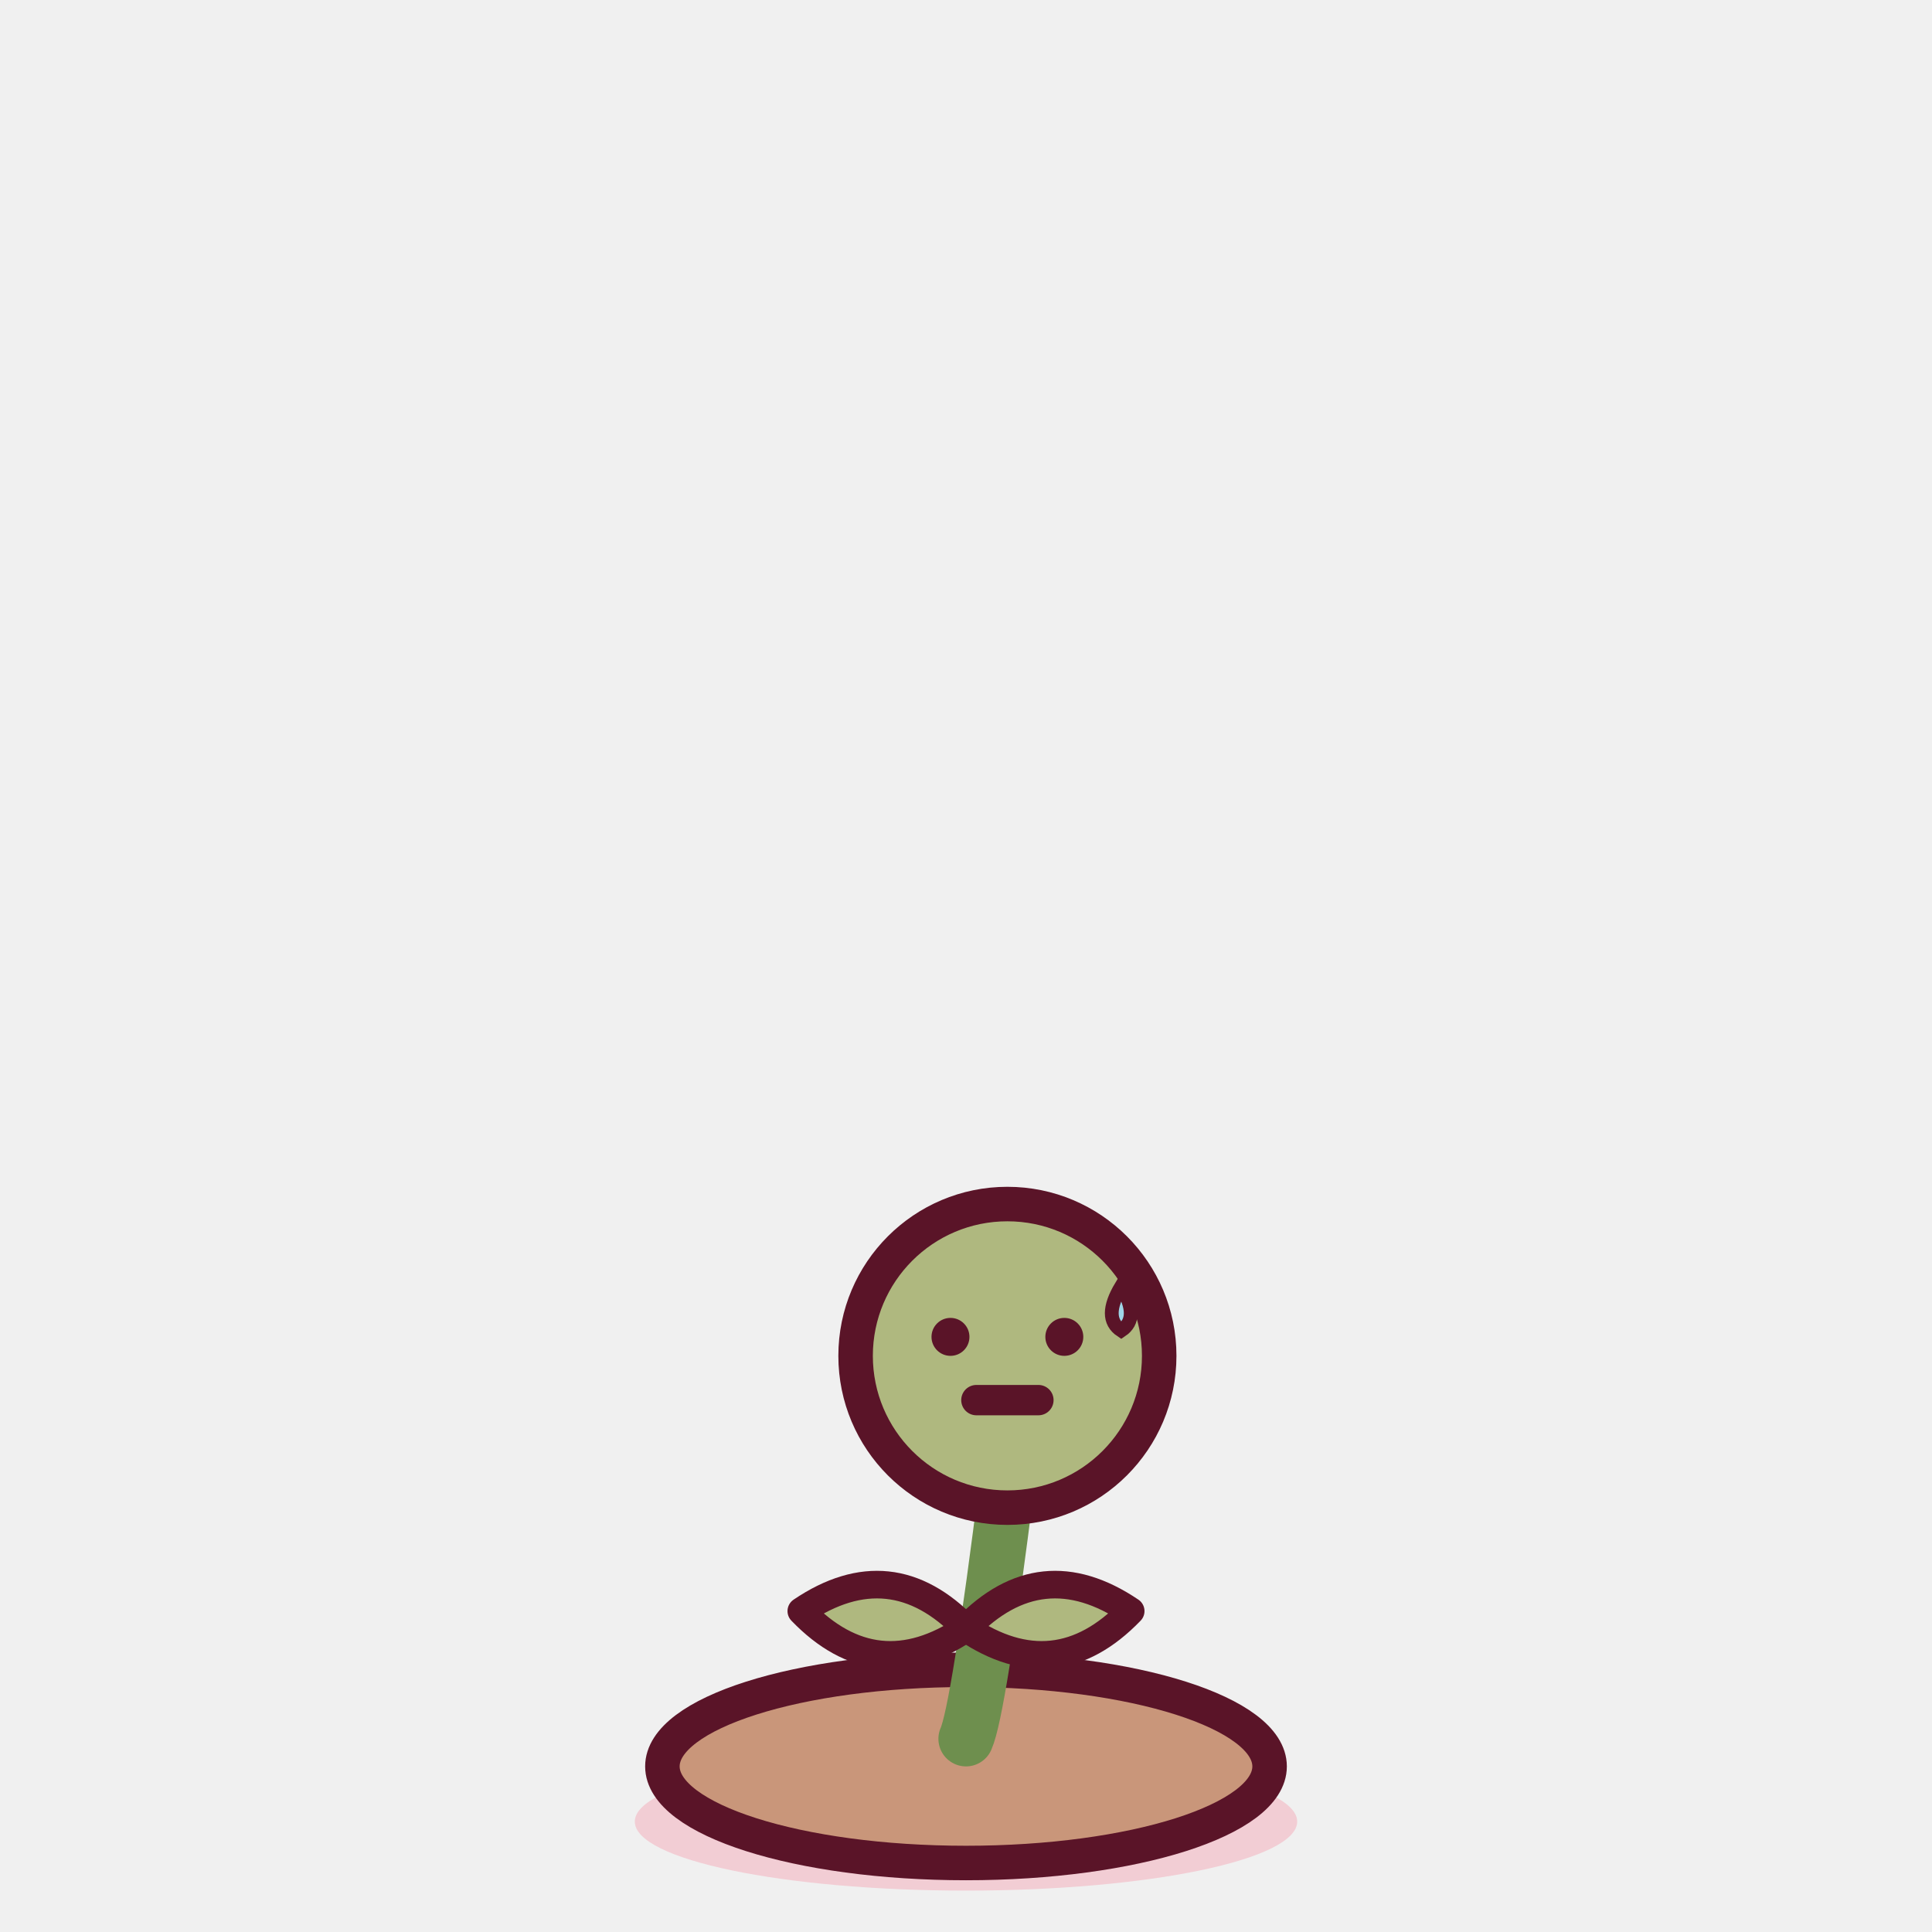
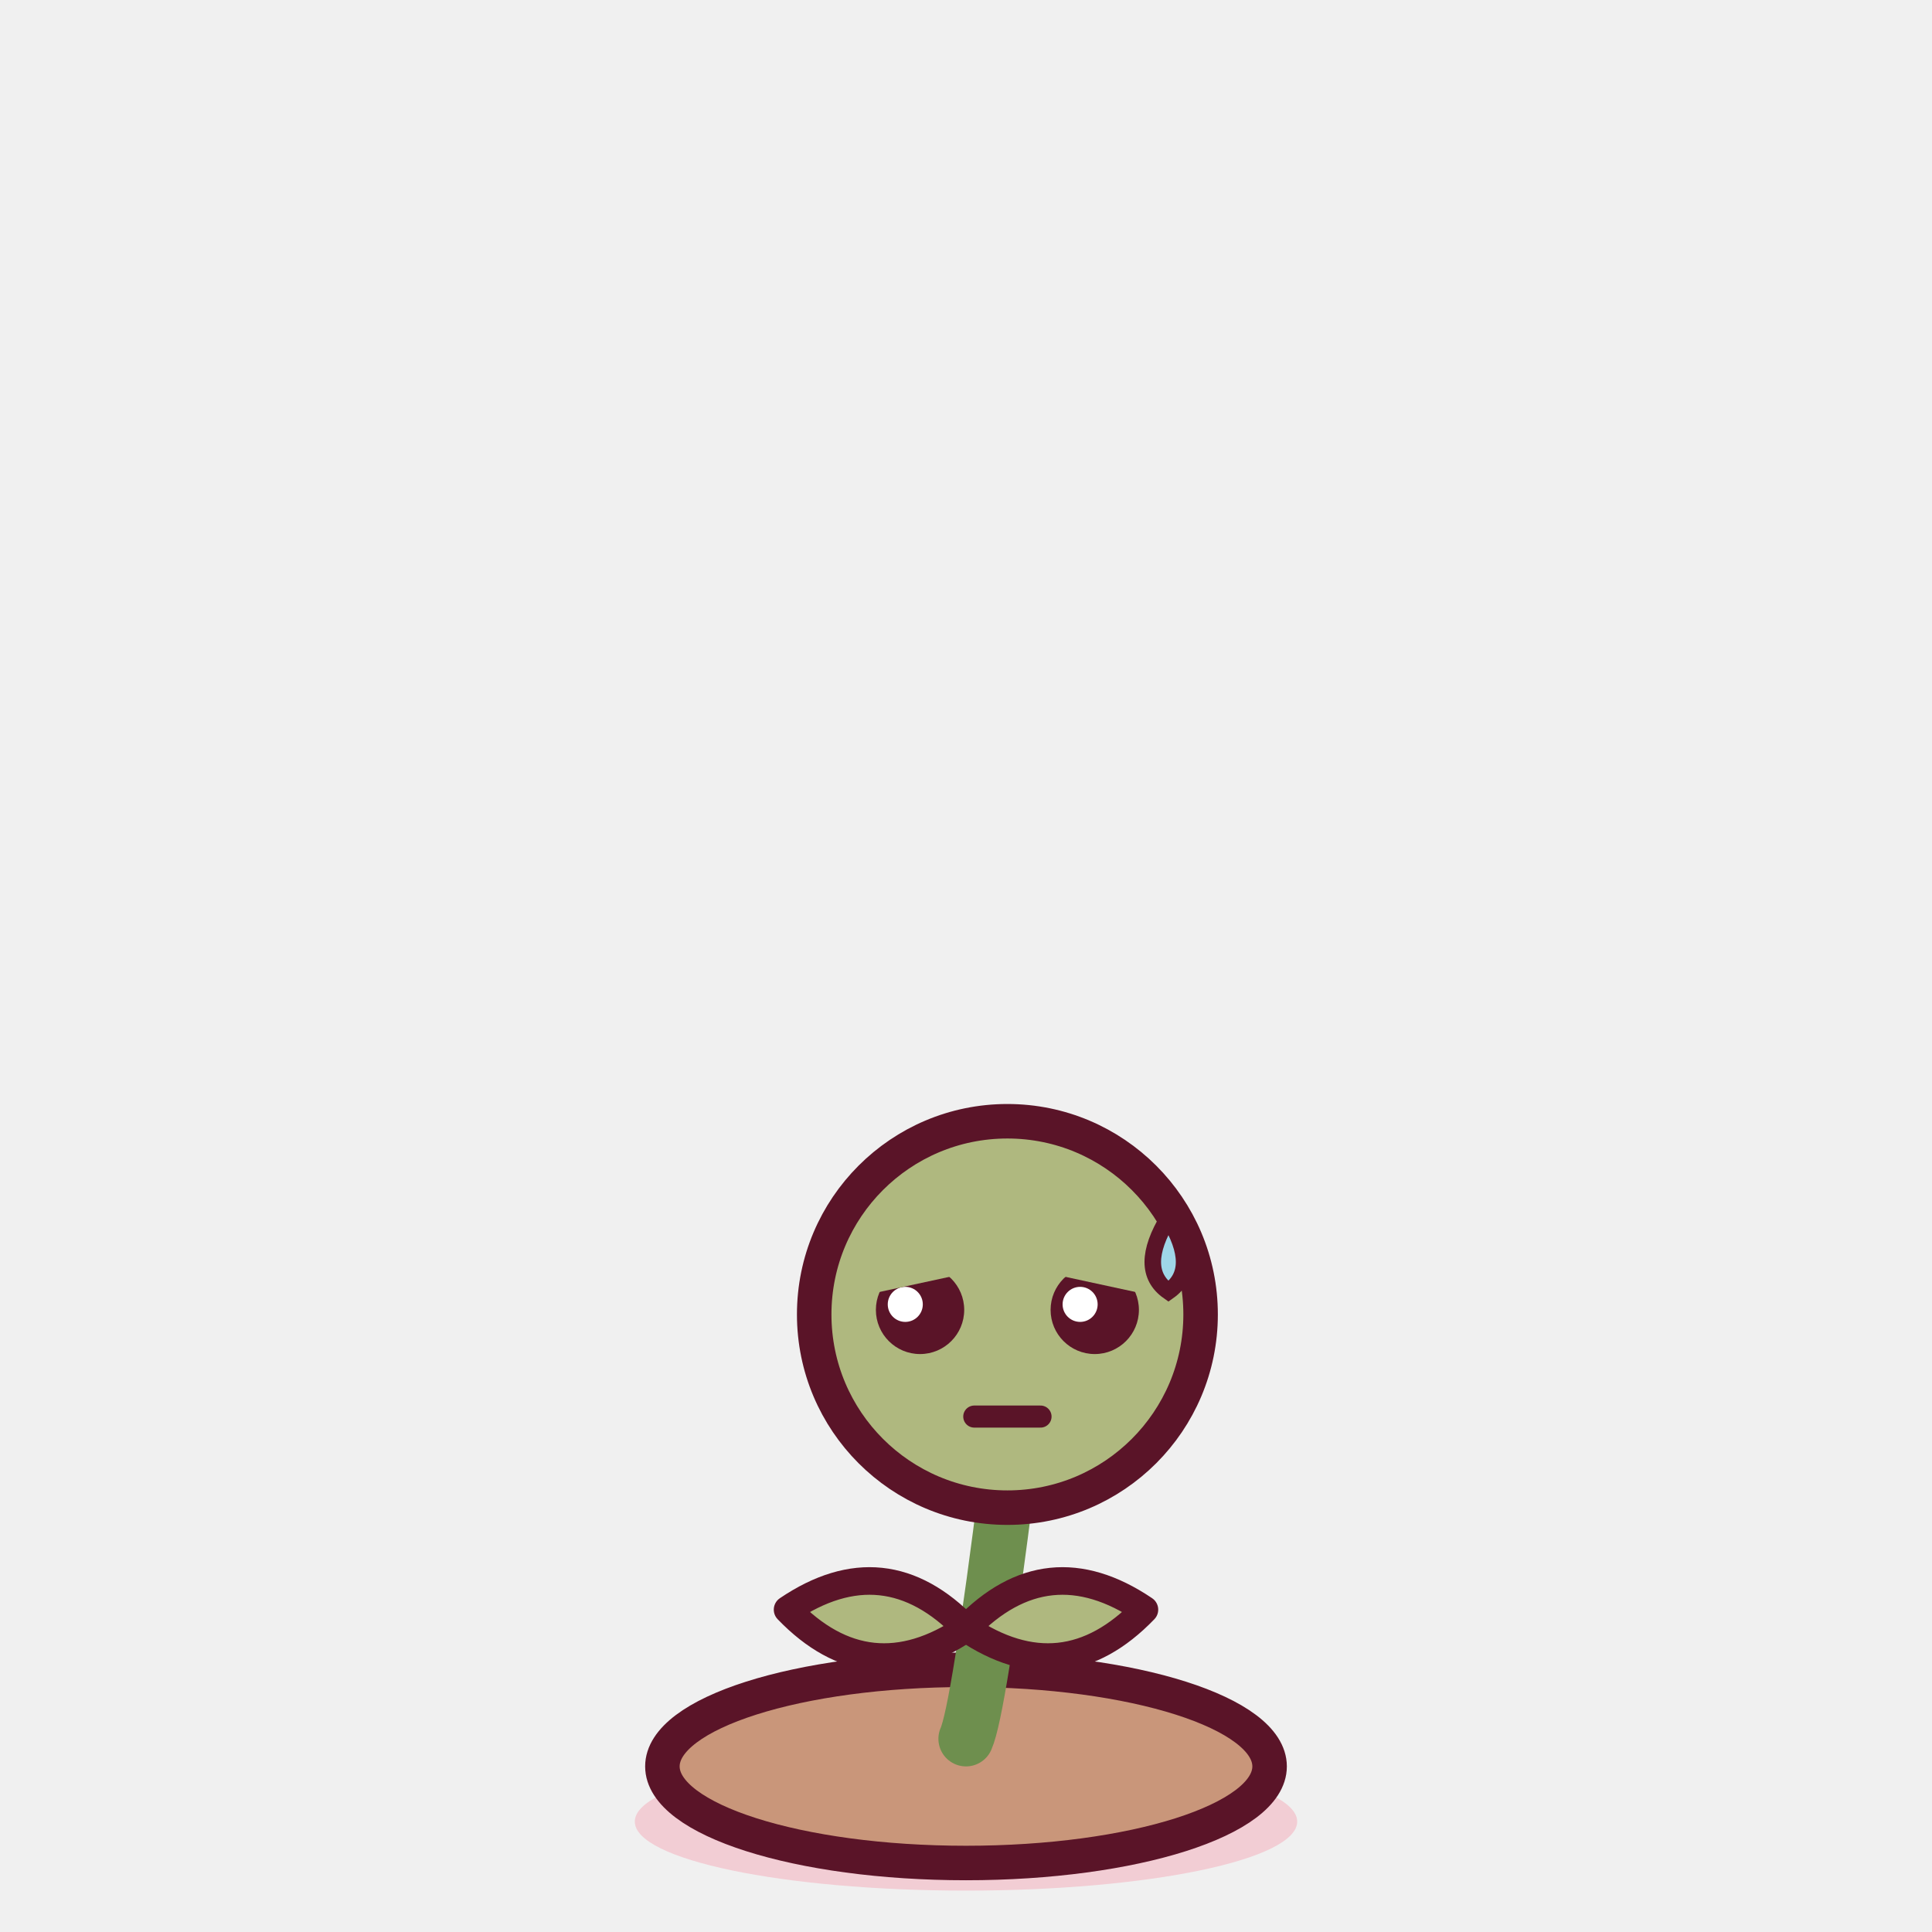
<svg xmlns="http://www.w3.org/2000/svg" viewBox="-10 0 140 140">
  <ellipse cx="60" cy="132" rx="24" ry="5" fill="#F2CDD4" />
  <ellipse cx="60" cy="128" rx="22" ry="7" fill="#C9967A" stroke="#5A1428" stroke-width="2.5" />
  <path d="M60 126 Q60.9 124 63 107.25" stroke="#6E8F4E" stroke-width="4" fill="none" stroke-linecap="round" />
-   <path d="M0 0 Q6 -5.04 12 0 Q6 5.04 0 0 Z" transform="translate(60 118) rotate(186)" fill="#AFB87F" stroke="#5A1428" stroke-width="2" stroke-linejoin="round" />
-   <path d="M0 0 Q6 -5.04 12 0 Q6 5.04 0 0 Z" transform="translate(60 118) rotate(-6)" fill="#AFB87F" stroke="#5A1428" stroke-width="2" stroke-linejoin="round" />
-   <circle cx="63" cy="98.25" r="11" fill="#AFB87F" stroke="#5A1428" stroke-width="2.5" />
-   <circle cx="58.875" cy="96.875" r="1.375" fill="#5A1428" />
-   <circle cx="67.125" cy="96.875" r="1.375" fill="#5A1428" />
-   <path d="M60.754 101.458 L65.246 101.458" stroke="#5A1428" stroke-width="2.2" fill="none" stroke-linecap="round" />
-   <path d="M71.25 93.208 q1.375 2.292 0 3.208 q-1.375 -0.917 0 -3.208 z" fill="#9FD6E8" stroke="#5A1428" stroke-width="1" />
+   <path d="M0 0 Q6.5 -5.46 13 0 Q6.5 5.46 0 0 Z" transform="translate(60 118) rotate(186)" fill="#AFB87F" stroke="#5A1428" stroke-width="2" stroke-linejoin="round" />
+   <path d="M0 0 Q6.5 -5.46 13 0 Q6.5 5.46 0 0 Z" transform="translate(60 118) rotate(-6)" fill="#AFB87F" stroke="#5A1428" stroke-width="2" stroke-linejoin="round" />
+   <circle cx="63" cy="95.25" r="14" fill="#AFB87F" stroke="#5A1428" stroke-width="2.5" />
+   <ellipse cx="56.67" cy="94.92" rx="3.2" ry="3.2" fill="#5A1428" />
+   <circle cx="55.6" cy="94.52" r="1.27" fill="#FFFFFF" />
+   <path d="M60.67 89.92 L52.67 89.92 L52.67 93.85 L60.67 92.12 Z" fill="#AFB87F" />
+   <ellipse cx="69.33" cy="94.92" rx="3.2" ry="3.2" fill="#5A1428" />
+   <circle cx="68.27" cy="94.52" r="1.27" fill="#FFFFFF" />
+   <path d="M65.33 89.92 L73.33 89.92 L73.33 93.85 L65.33 92.12 Z" fill="#AFB87F" />
+   <path d="M60.6 102.65 L65.4 102.65" stroke="#5A1428" stroke-width="1.6" fill="none" stroke-linecap="round" />
+   <path d="M74.67 88.25 q2.27 3.73 0 5.33 q-2.27 -1.6 0 -5.33 z" fill="#9FD6E8" stroke="#5A1428" stroke-width="1.2" />
</svg>
